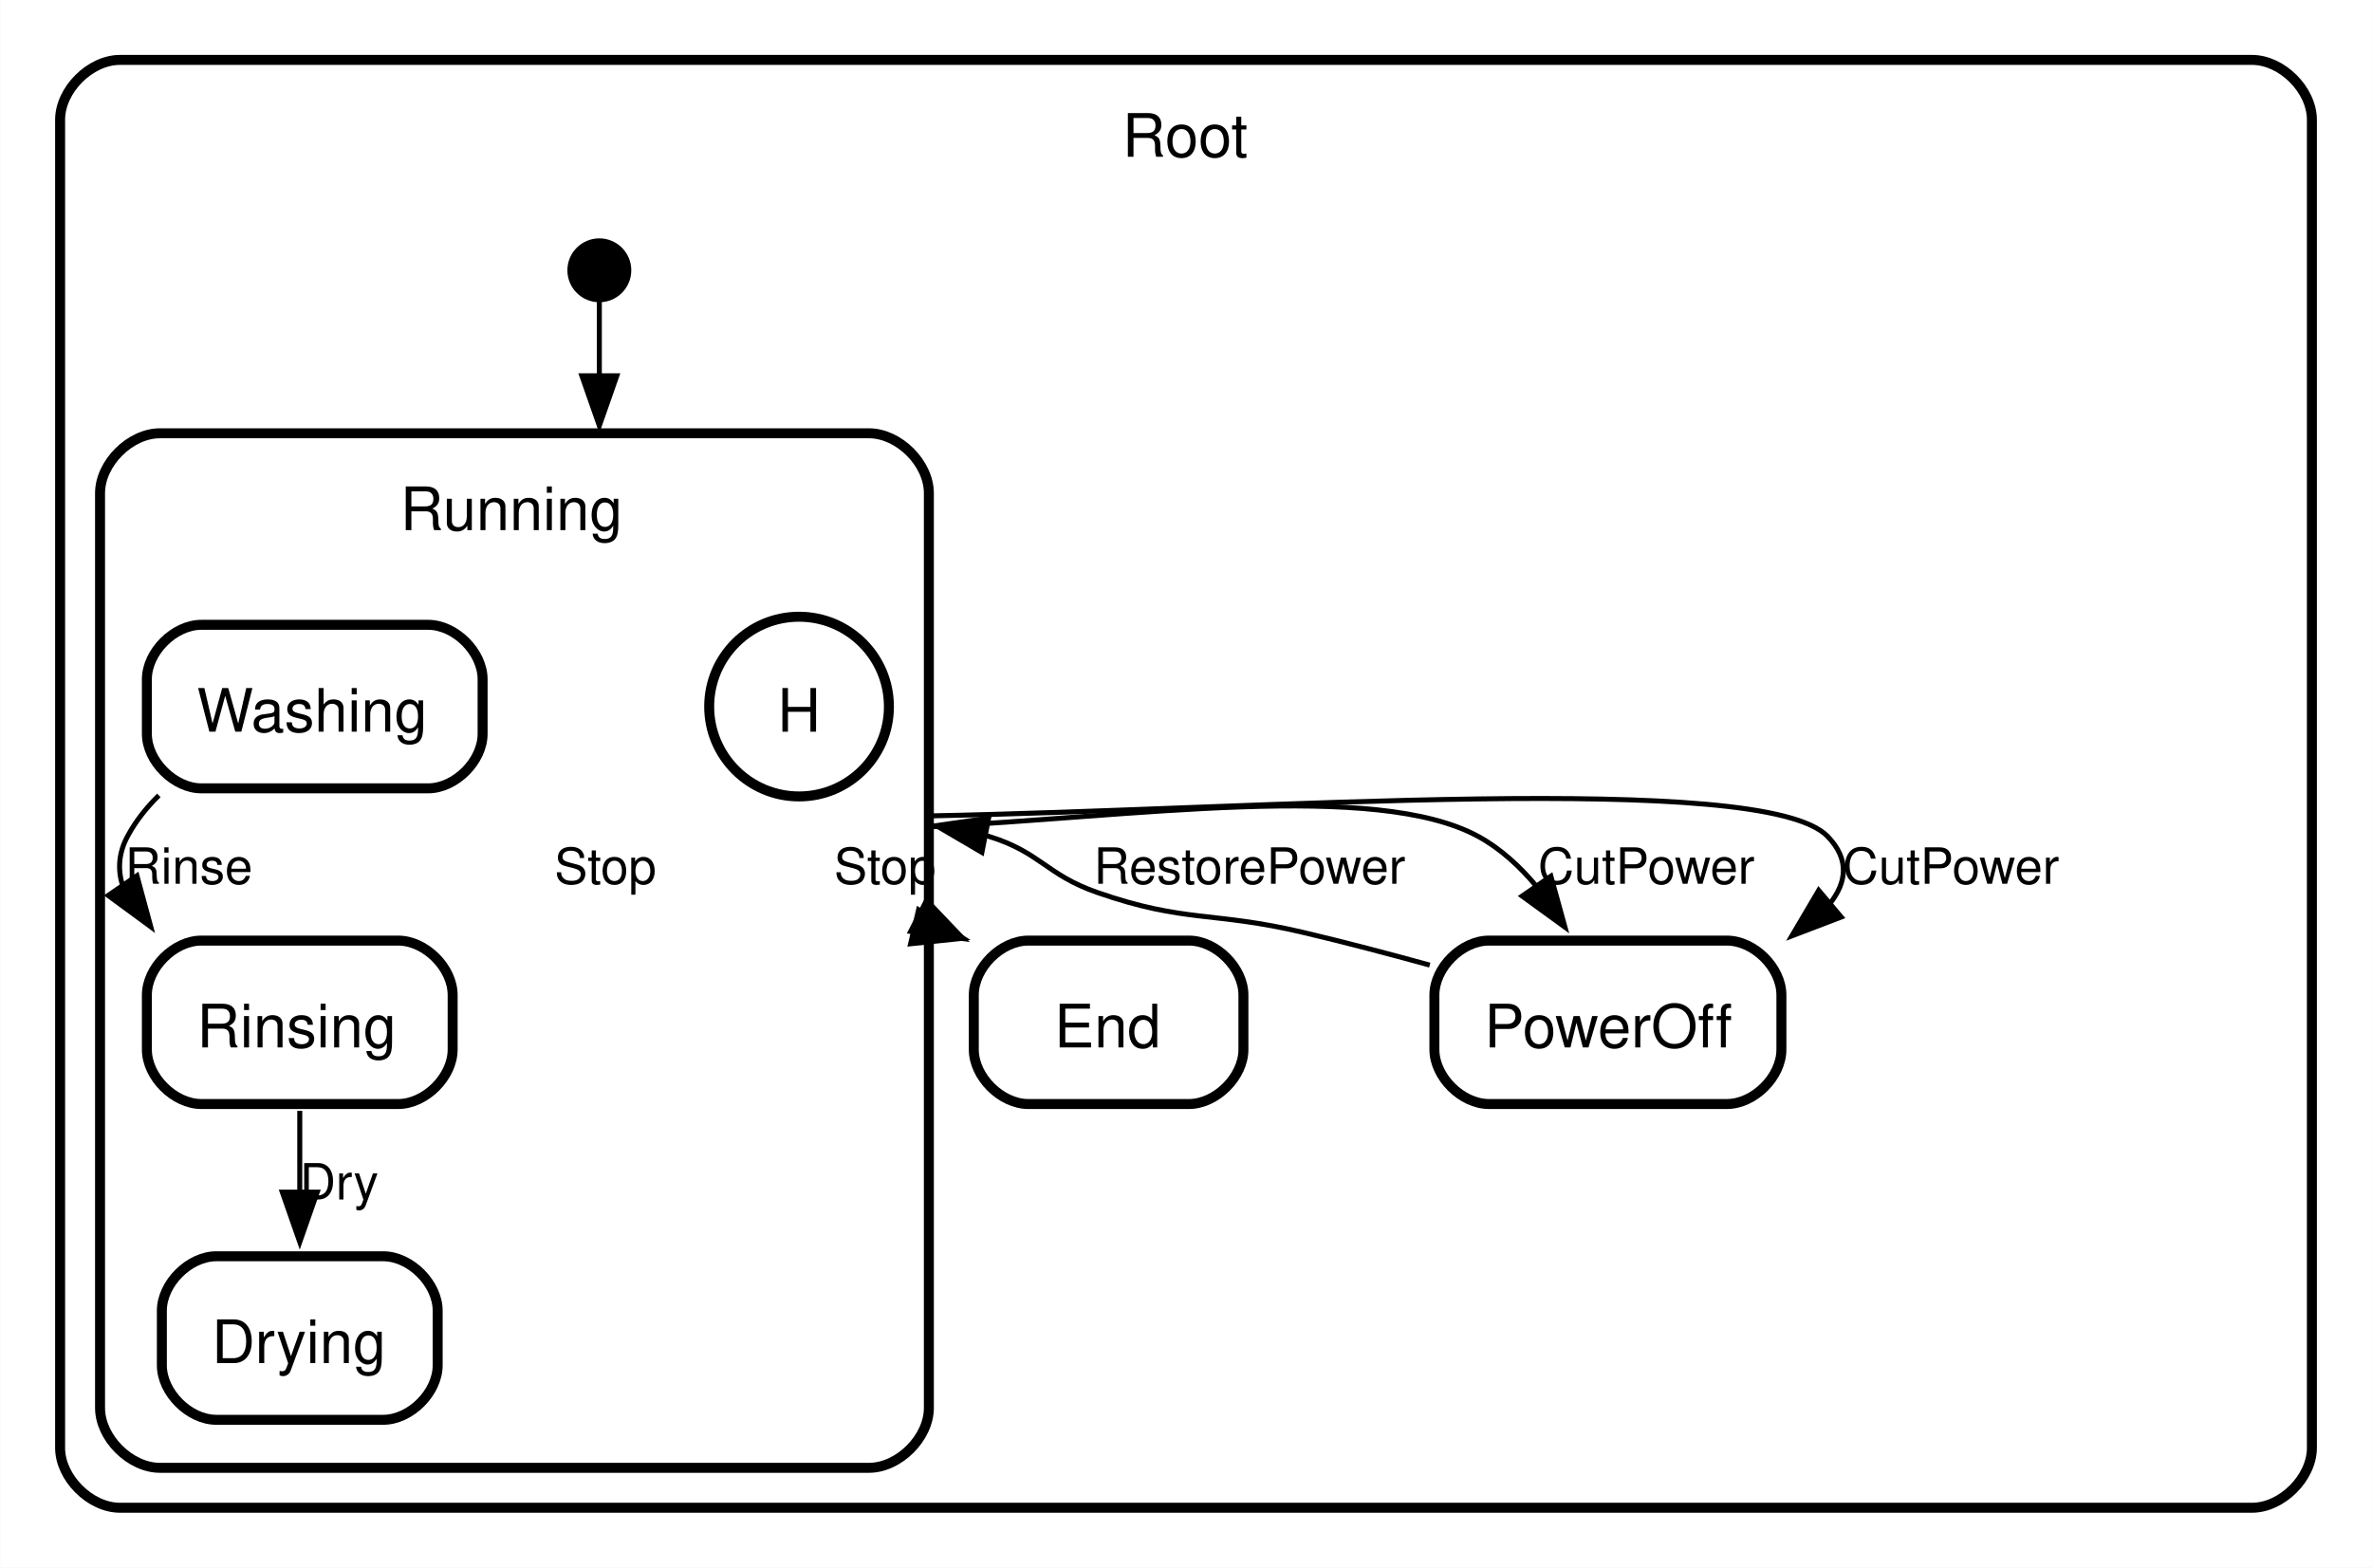
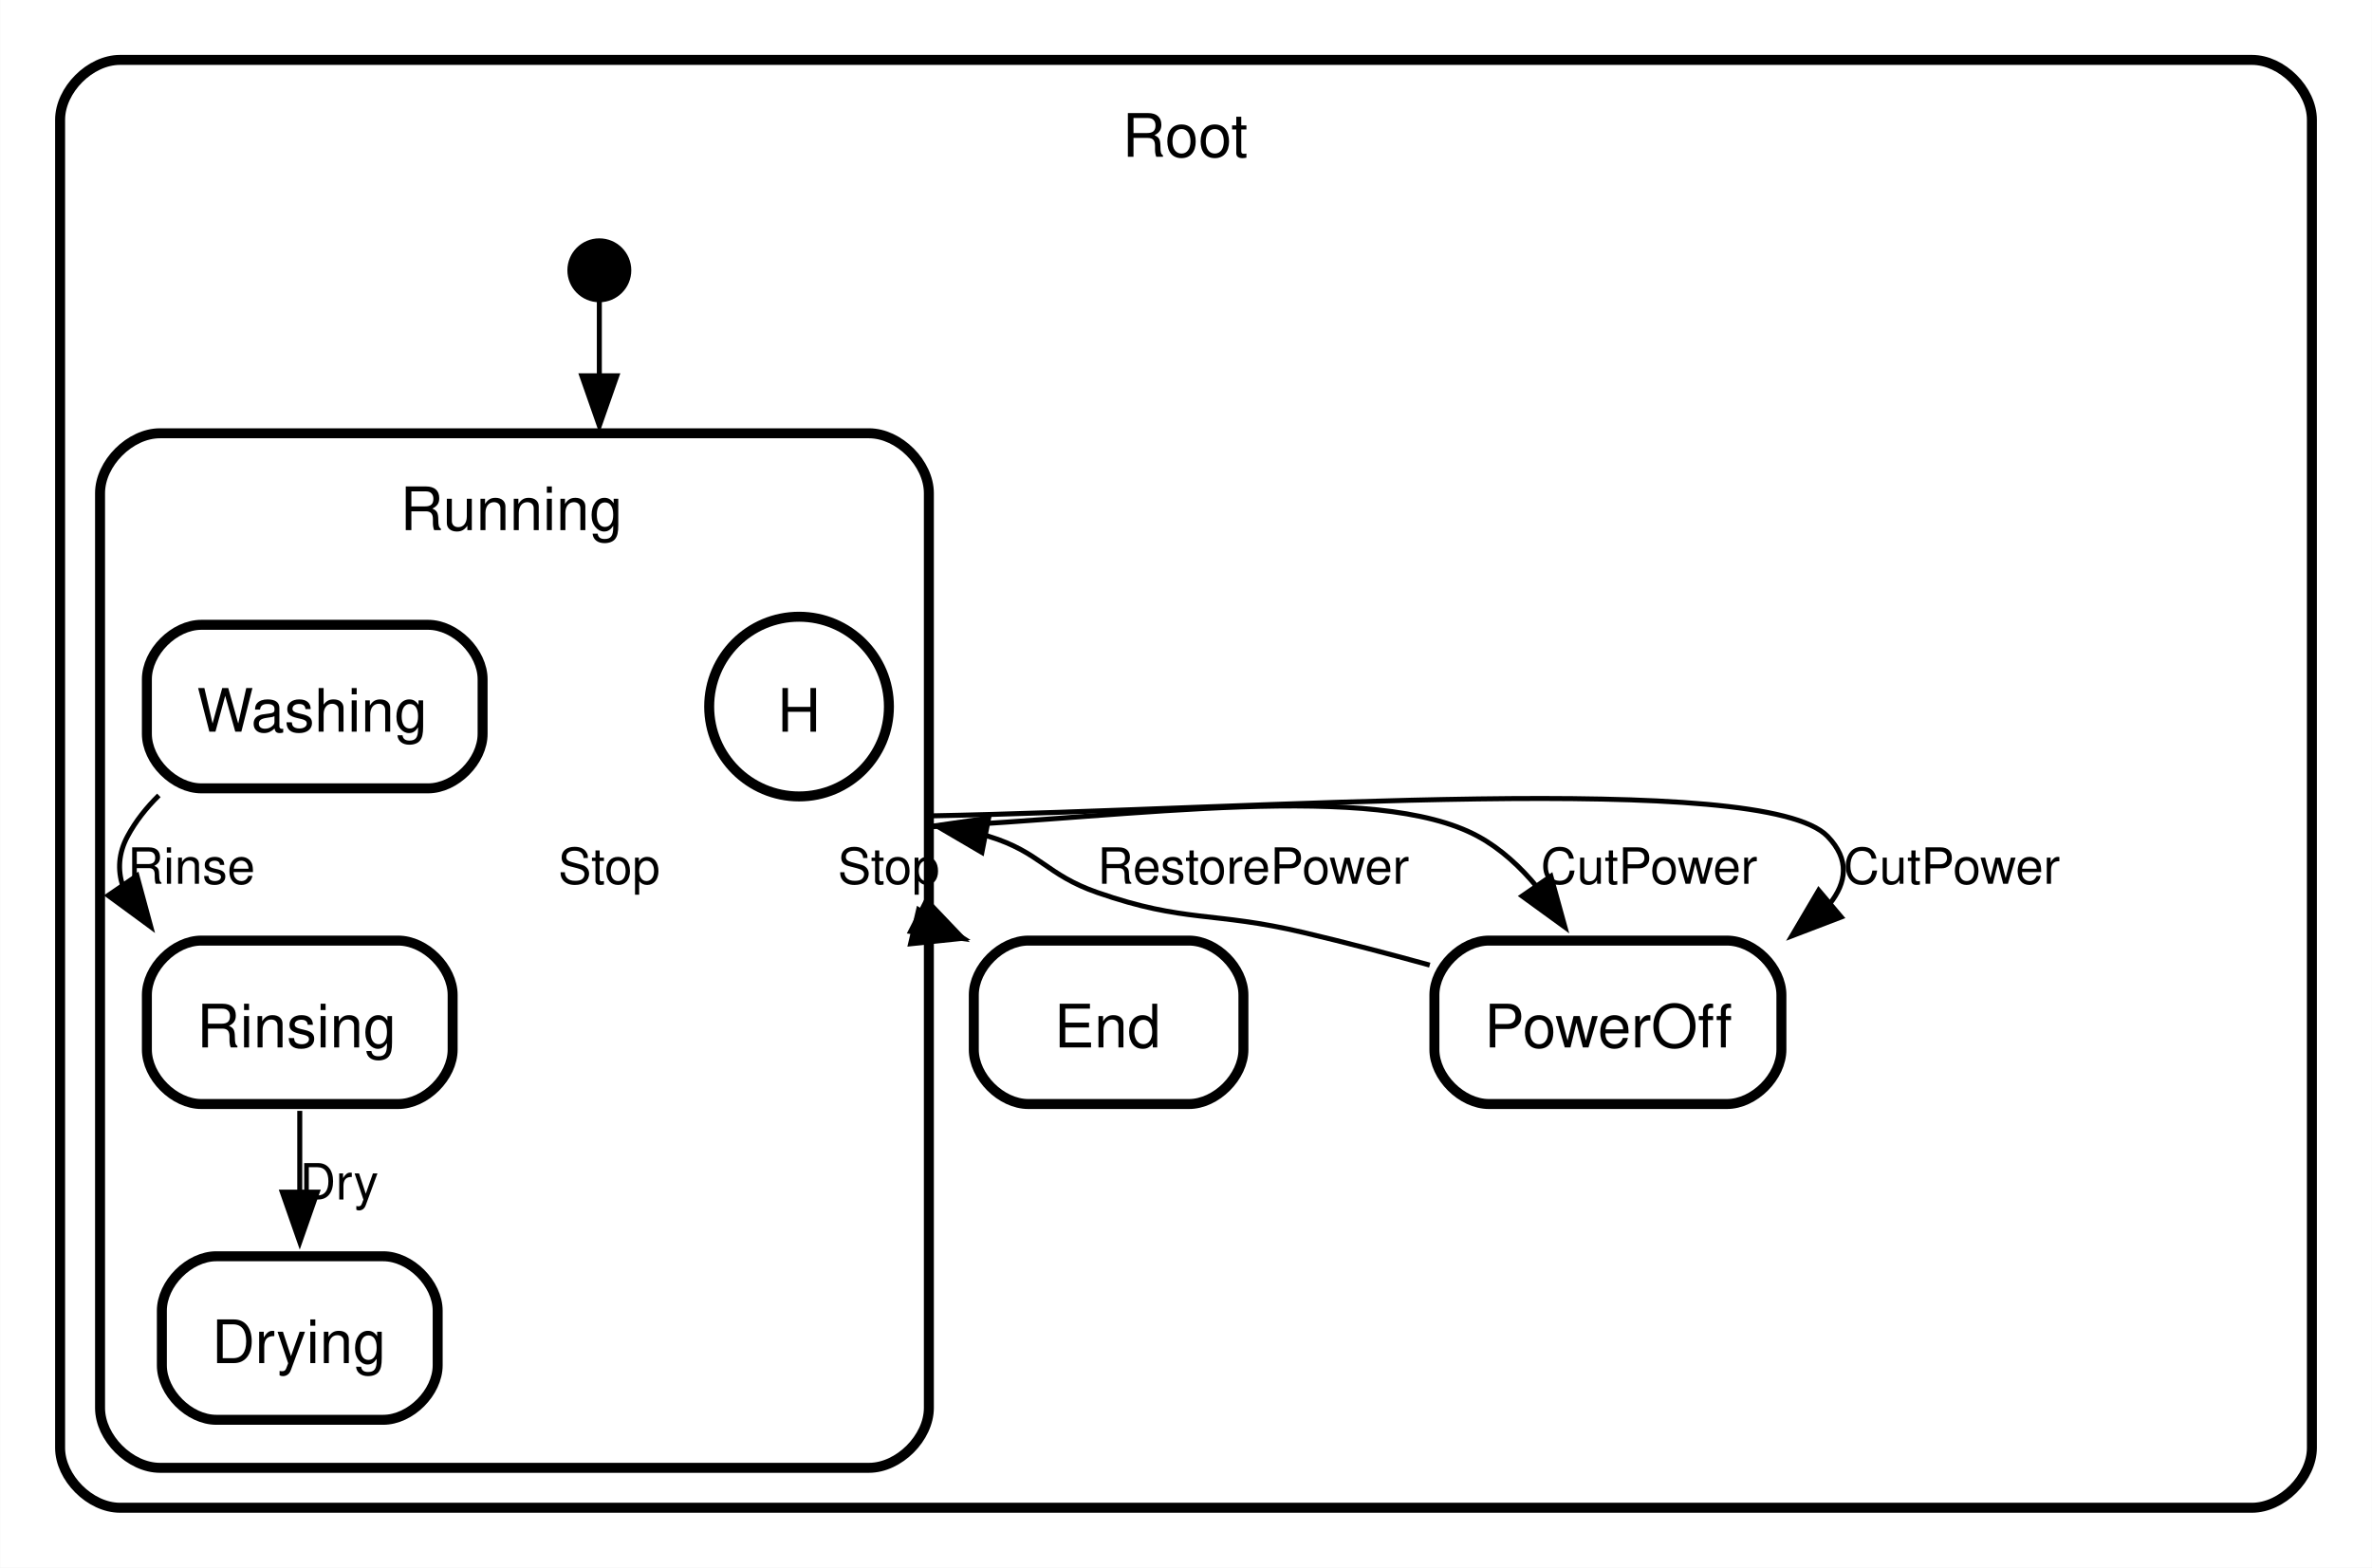
<svg xmlns="http://www.w3.org/2000/svg" height="314pt" preserveAspectRatio="xMidYMid meet" viewBox="0.00 0.00 475.00 314.05" width="475pt">
  <g class="graph" id="graph0" transform="scale(1 1) rotate(0) translate(4 310.05)">
    <polygon fill="white" points="-4,4 -4,-310.05 471,-310.05 471,4 -4,4" stroke="none" />
    <g class="cluster state regular" id="clust1">
      <path d="M20,-8C20,-8 447,-8 447,-8 453,-8 459,-14 459,-20 459,-20 459,-286.05 459,-286.05 459,-292.05 453,-298.05 447,-298.05 447,-298.05 20,-298.05 20,-298.05 14,-298.05 8,-292.05 8,-286.05 8,-286.05 8,-20 8,-20 8,-14 14,-8 20,-8" fill="none" stroke="black" stroke-width="2" />
      <text font-family="Helvetica,sans-Serif" font-size="12.00" text-anchor="start" x="220.75" y="-278.65">Root</text>
    </g>
    <g class="cluster state regular" id="clust2">
      <path d="M28,-16C28,-16 170,-16 170,-16 176,-16 182,-22 182,-28 182,-28 182,-211.25 182,-211.25 182,-217.25 176,-223.25 170,-223.25 170,-223.25 28,-223.25 28,-223.25 22,-223.25 16,-217.25 16,-211.25 16,-211.25 16,-28 16,-28 16,-22 22,-16 28,-16" fill="none" stroke="black" stroke-width="2" />
      <text font-family="Helvetica,sans-Serif" font-size="12.00" text-anchor="start" x="76.12" y="-203.85">Running</text>
    </g>
    <g class="node state initial" id="node2">
      <ellipse cx="116" cy="-255.9" fill="black" rx="5.4" ry="5.4" stroke="black" stroke-width="2" />
    </g>
    <g class="edge transition" id="edge4">
      <path d="M116,-249.81C116,-246.16 116,-240.78 116,-234.5" fill="none" stroke="black" />
      <polygon fill="black" points="119.5,-234.76 116,-224.76 112.5,-234.76 119.5,-234.76" stroke="black" />
      <text font-family="Helvetica,sans-Serif" font-size="10.00" text-anchor="middle" x="117.5" y="-233"> </text>
    </g>
    <g class="node state regular" id="node3">
      <polygon fill="#ffffff" fill-opacity="0.004" points="246,-123.25 190,-123.25 190,-87.25 246,-87.25 246,-123.25" stroke="none" stroke-width="2" />
      <text font-family="Helvetica,sans-Serif" font-size="12.00" text-anchor="start" x="207.12" y="-100.22">End</text>
      <path d="M201.92,-88.88C201.92,-88.88 234.08,-88.88 234.08,-88.88 239.54,-88.88 245,-94.33 245,-99.79 245,-99.79 245,-110.71 245,-110.71 245,-116.17 239.54,-121.62 234.08,-121.62 234.08,-121.62 201.92,-121.62 201.92,-121.62 196.46,-121.62 191,-116.17 191,-110.71 191,-110.71 191,-99.79 191,-99.79 191,-94.33 196.46,-88.88 201.92,-88.88" fill="none" stroke="black" stroke-width="2" />
    </g>
    <g class="node state regular" id="node4">
      <polygon fill="#ffffff" fill-opacity="0.004" points="353.75,-123.25 282.25,-123.25 282.25,-87.25 353.75,-87.25 353.75,-123.25" stroke="none" stroke-width="2" />
      <text font-family="Helvetica,sans-Serif" font-size="12.00" text-anchor="start" x="293.25" y="-100.22">PowerOff</text>
      <path d="M294.17,-88.88C294.17,-88.88 341.83,-88.88 341.83,-88.88 347.29,-88.88 352.75,-94.33 352.75,-99.79 352.75,-99.79 352.75,-110.71 352.75,-110.71 352.75,-116.17 347.29,-121.62 341.83,-121.62 341.83,-121.62 294.17,-121.62 294.17,-121.62 288.71,-121.62 283.25,-116.17 283.25,-110.71 283.25,-110.71 283.25,-99.79 283.25,-99.79 283.25,-94.33 288.71,-88.88 294.17,-88.88" fill="none" stroke="black" stroke-width="2" />
    </g>
    <g class="edge transition" id="edge3">
      <path d="M282.32,-116.71C274.04,-118.99 265.24,-121.31 257,-123.25 238.82,-127.54 233.39,-125.12 215.75,-131.25 205.47,-134.82 204.4,-139.3 194,-142.5 193.73,-142.58 193.46,-142.66 193.19,-142.74" fill="none" stroke="black" />
      <polygon fill="black" points="192.62,-139.29 183.48,-144.65 193.97,-146.16 192.62,-139.29" stroke="black" />
-       <text font-family="Helvetica,sans-Serif" font-size="10.00" text-anchor="start" x="215" y="-133">RestorePower   </text>
+       <text font-family="Helvetica,sans-Serif" font-size="10.00" text-anchor="start" x="215.75" y="-133">RestorePower   </text>
    </g>
    <g class="edge transition" id="edge1">
      <path d="M182,-123.71C184.09,-123.22 186.18,-122.73 188.26,-122.24" fill="none" stroke="black" />
      <polygon fill="black" points="179.94,-127.79 188.88,-122.09 178.34,-120.98 179.94,-127.79" stroke="black" />
-       <text font-family="Helvetica,sans-Serif" font-size="10.00" text-anchor="start" x="107" y="-133">Stop   </text>
+       <text font-family="Helvetica,sans-Serif" font-size="10.00" text-anchor="start" x="107.75" y="-133">Stop   </text>
    </g>
    <g class="edge transition" id="edge5">
      <path d="M182,-125.51C184.05,-124.47 186.1,-123.42 188.14,-122.37" fill="none" stroke="black" />
      <polygon fill="black" points="181.54,-129.68 188.85,-122.01 178.35,-123.45 181.54,-129.68" stroke="black" />
-       <text font-family="Helvetica,sans-Serif" font-size="10.00" text-anchor="start" x="163" y="-133">Stop   </text>
+       <text font-family="Helvetica,sans-Serif" font-size="10.00" text-anchor="start" x="163.75" y="-133">Stop   </text>
    </g>
    <g class="edge transition" id="edge2">
      <path d="M182,-144.41C222.74,-146.38 271.4,-153.72 292,-142.5 296.56,-140.02 300.52,-136.35 303.87,-132.28" fill="none" stroke="black" />
      <polygon fill="black" points="306.58,-134.52 309.4,-124.31 300.82,-130.54 306.58,-134.52" stroke="black" />
-       <text font-family="Helvetica,sans-Serif" font-size="10.00" text-anchor="start" x="304" y="-133">CutPower   </text>
+       <text font-family="Helvetica,sans-Serif" font-size="10.00" text-anchor="start" x="304.56" y="-133">CutPower   </text>
    </g>
    <g class="edge transition" id="edge6">
      <path d="M182,-146.6C247.98,-147.82 349.14,-155.81 362,-142.5 366.47,-137.87 365.83,-133.26 362.4,-128.95" fill="none" stroke="black" />
      <polygon fill="black" points="364.73,-126.34 354.84,-122.56 360.22,-131.69 364.73,-126.34" stroke="black" />
-       <text font-family="Helvetica,sans-Serif" font-size="10.00" text-anchor="start" x="365" y="-133">CutPower   </text>
+       <text font-family="Helvetica,sans-Serif" font-size="10.00" text-anchor="start" x="365.16" y="-133">CutPower   </text>
    </g>
    <g class="node state regular" id="node6">
      <polygon fill="#ffffff" fill-opacity="0.004" points="93.62,-186.5 24.38,-186.5 24.38,-150.5 93.62,-150.5 93.62,-186.5" stroke="none" stroke-width="2" />
      <text font-family="Helvetica,sans-Serif" font-size="12.00" text-anchor="start" x="35.38" y="-163.47">Washing</text>
      <path d="M36.29,-152.12C36.29,-152.12 81.71,-152.12 81.71,-152.12 87.17,-152.12 92.62,-157.58 92.62,-163.04 92.62,-163.04 92.62,-173.96 92.62,-173.96 92.62,-179.42 87.17,-184.88 81.71,-184.88 81.71,-184.88 36.29,-184.88 36.29,-184.88 30.83,-184.88 25.38,-179.42 25.38,-173.96 25.38,-173.96 25.38,-163.04 25.38,-163.04 25.38,-157.58 30.83,-152.12 36.29,-152.12" fill="none" stroke="black" stroke-width="2" />
    </g>
    <g class="node state regular" id="node7">
      <polygon fill="#ffffff" fill-opacity="0.004" points="87.62,-123.25 24.38,-123.25 24.38,-87.25 87.62,-87.25 87.62,-123.25" stroke="none" stroke-width="2" />
      <text font-family="Helvetica,sans-Serif" font-size="12.00" text-anchor="start" x="35.38" y="-100.22">Rinsing</text>
      <path d="M36.29,-88.88C36.29,-88.88 75.71,-88.88 75.71,-88.88 81.17,-88.88 86.62,-94.33 86.62,-99.79 86.62,-99.79 86.62,-110.71 86.62,-110.71 86.62,-116.17 81.17,-121.62 75.71,-121.62 75.71,-121.62 36.29,-121.62 36.29,-121.62 30.83,-121.62 25.38,-116.17 25.38,-110.71 25.38,-110.71 25.38,-99.79 25.38,-99.79 25.38,-94.33 30.83,-88.88 36.29,-88.88" fill="none" stroke="black" stroke-width="2" />
    </g>
    <g class="edge transition" id="edge7">
      <path d="M27.78,-150.71C25.3,-148.27 23.12,-145.54 21.5,-142.5 19.67,-139.09 19.53,-135.76 20.53,-132.6" fill="none" stroke="black" />
      <polygon fill="black" points="23.39,-134.62 26.16,-124.39 17.62,-130.66 23.39,-134.62" stroke="black" />
-       <text font-family="Helvetica,sans-Serif" font-size="10.00" text-anchor="start" x="21" y="-133">Rinse   </text>
+       <text font-family="Helvetica,sans-Serif" font-size="10.00" text-anchor="start" x="21.5" y="-133">Rinse   </text>
    </g>
    <g class="node state regular" id="node8">
      <polygon fill="#ffffff" fill-opacity="0.004" points="84.62,-60 27.38,-60 27.38,-24 84.62,-24 84.62,-60" stroke="none" stroke-width="2" />
      <text font-family="Helvetica,sans-Serif" font-size="12.00" text-anchor="start" x="38.38" y="-36.98">Drying</text>
      <path d="M39.29,-25.62C39.29,-25.62 72.71,-25.62 72.71,-25.62 78.17,-25.62 83.62,-31.08 83.62,-36.54 83.62,-36.54 83.62,-47.46 83.62,-47.46 83.62,-52.92 78.17,-58.38 72.71,-58.38 72.71,-58.38 39.29,-58.38 39.29,-58.38 33.83,-58.38 28.38,-52.92 28.38,-47.46 28.38,-47.46 28.38,-36.54 28.38,-36.54 28.38,-31.08 33.83,-25.62 39.29,-25.62" fill="none" stroke="black" stroke-width="2" />
    </g>
    <g class="edge transition" id="edge8">
      <path d="M56,-87.51C56,-82.38 56,-76.59 56,-70.92" fill="none" stroke="black" />
      <polygon fill="black" points="59.5,-71.23 56,-61.23 52.5,-71.23 59.5,-71.23" stroke="black" />
      <text font-family="Helvetica,sans-Serif" font-size="10.00" text-anchor="start" x="56" y="-69.75">Dry   </text>
    </g>
    <g class="node state history" id="node9">
      <ellipse cx="156" cy="-168.5" fill="#ffffff" fill-opacity="0.004" rx="18" ry="18" stroke="black" stroke-width="2" />
      <text font-family="Helvetica,sans-Serif" font-size="12.00" text-anchor="middle" x="156" y="-163.47">H</text>
    </g>
  </g>
</svg>
